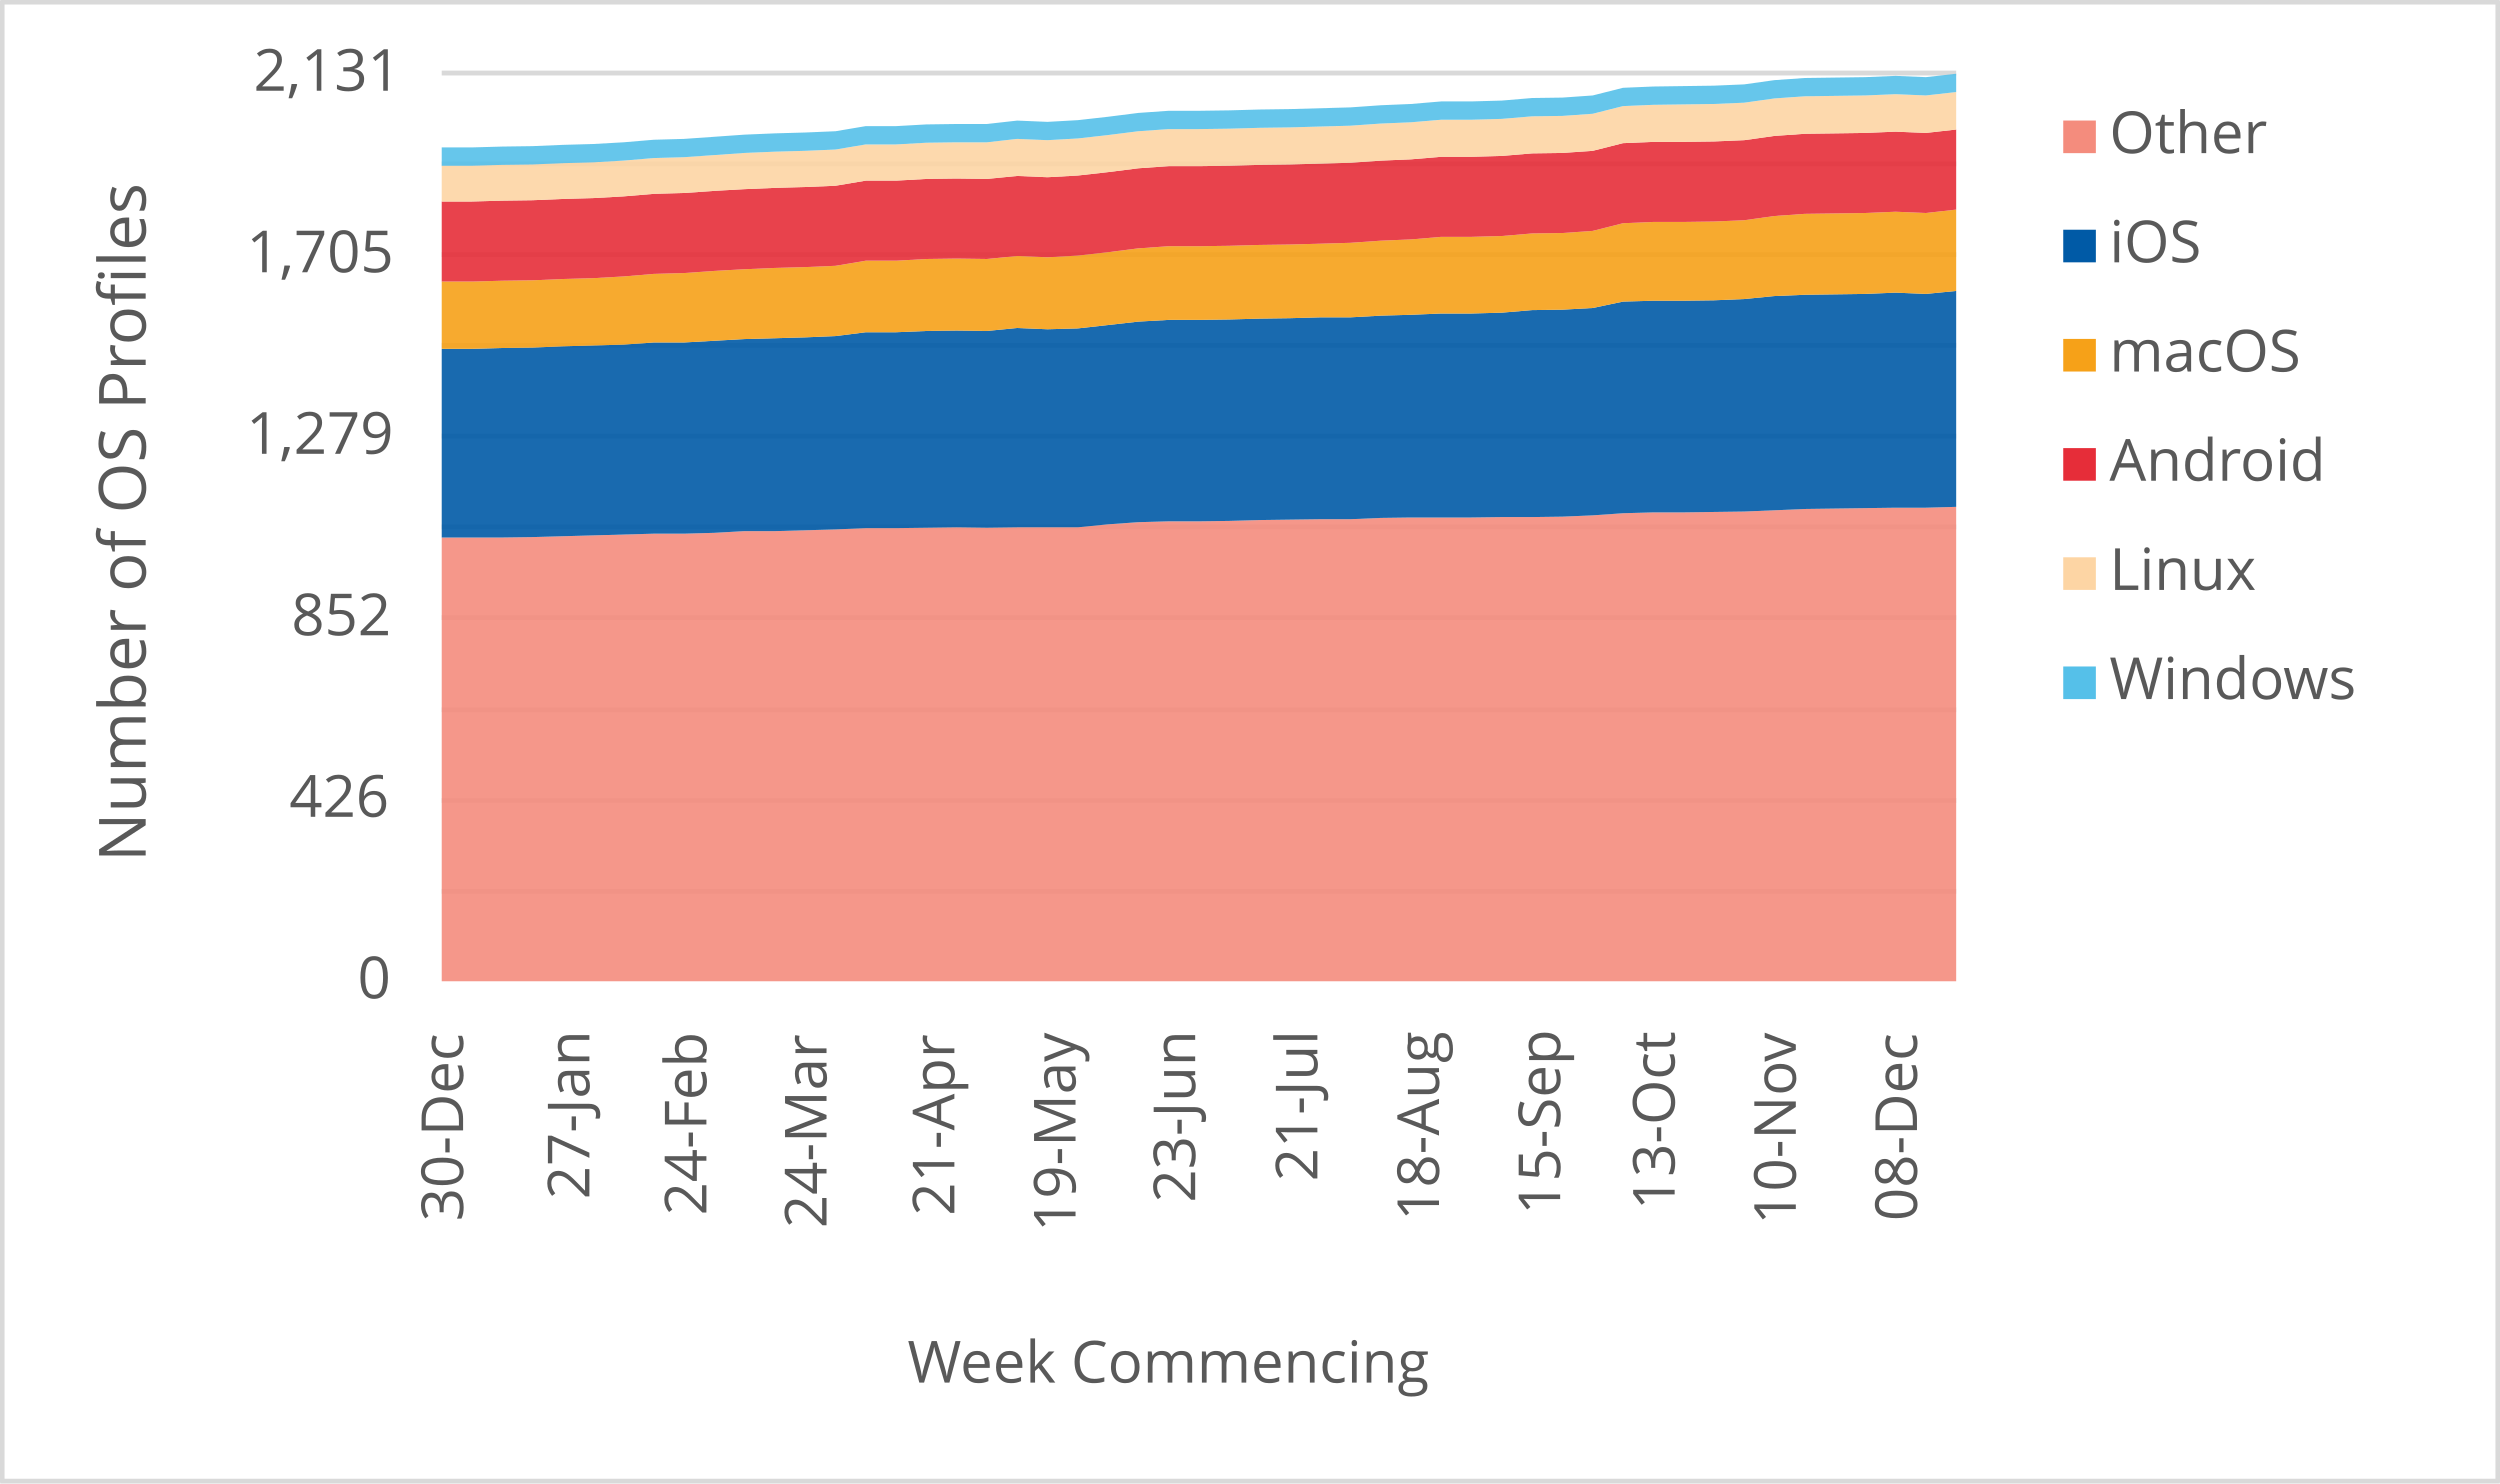
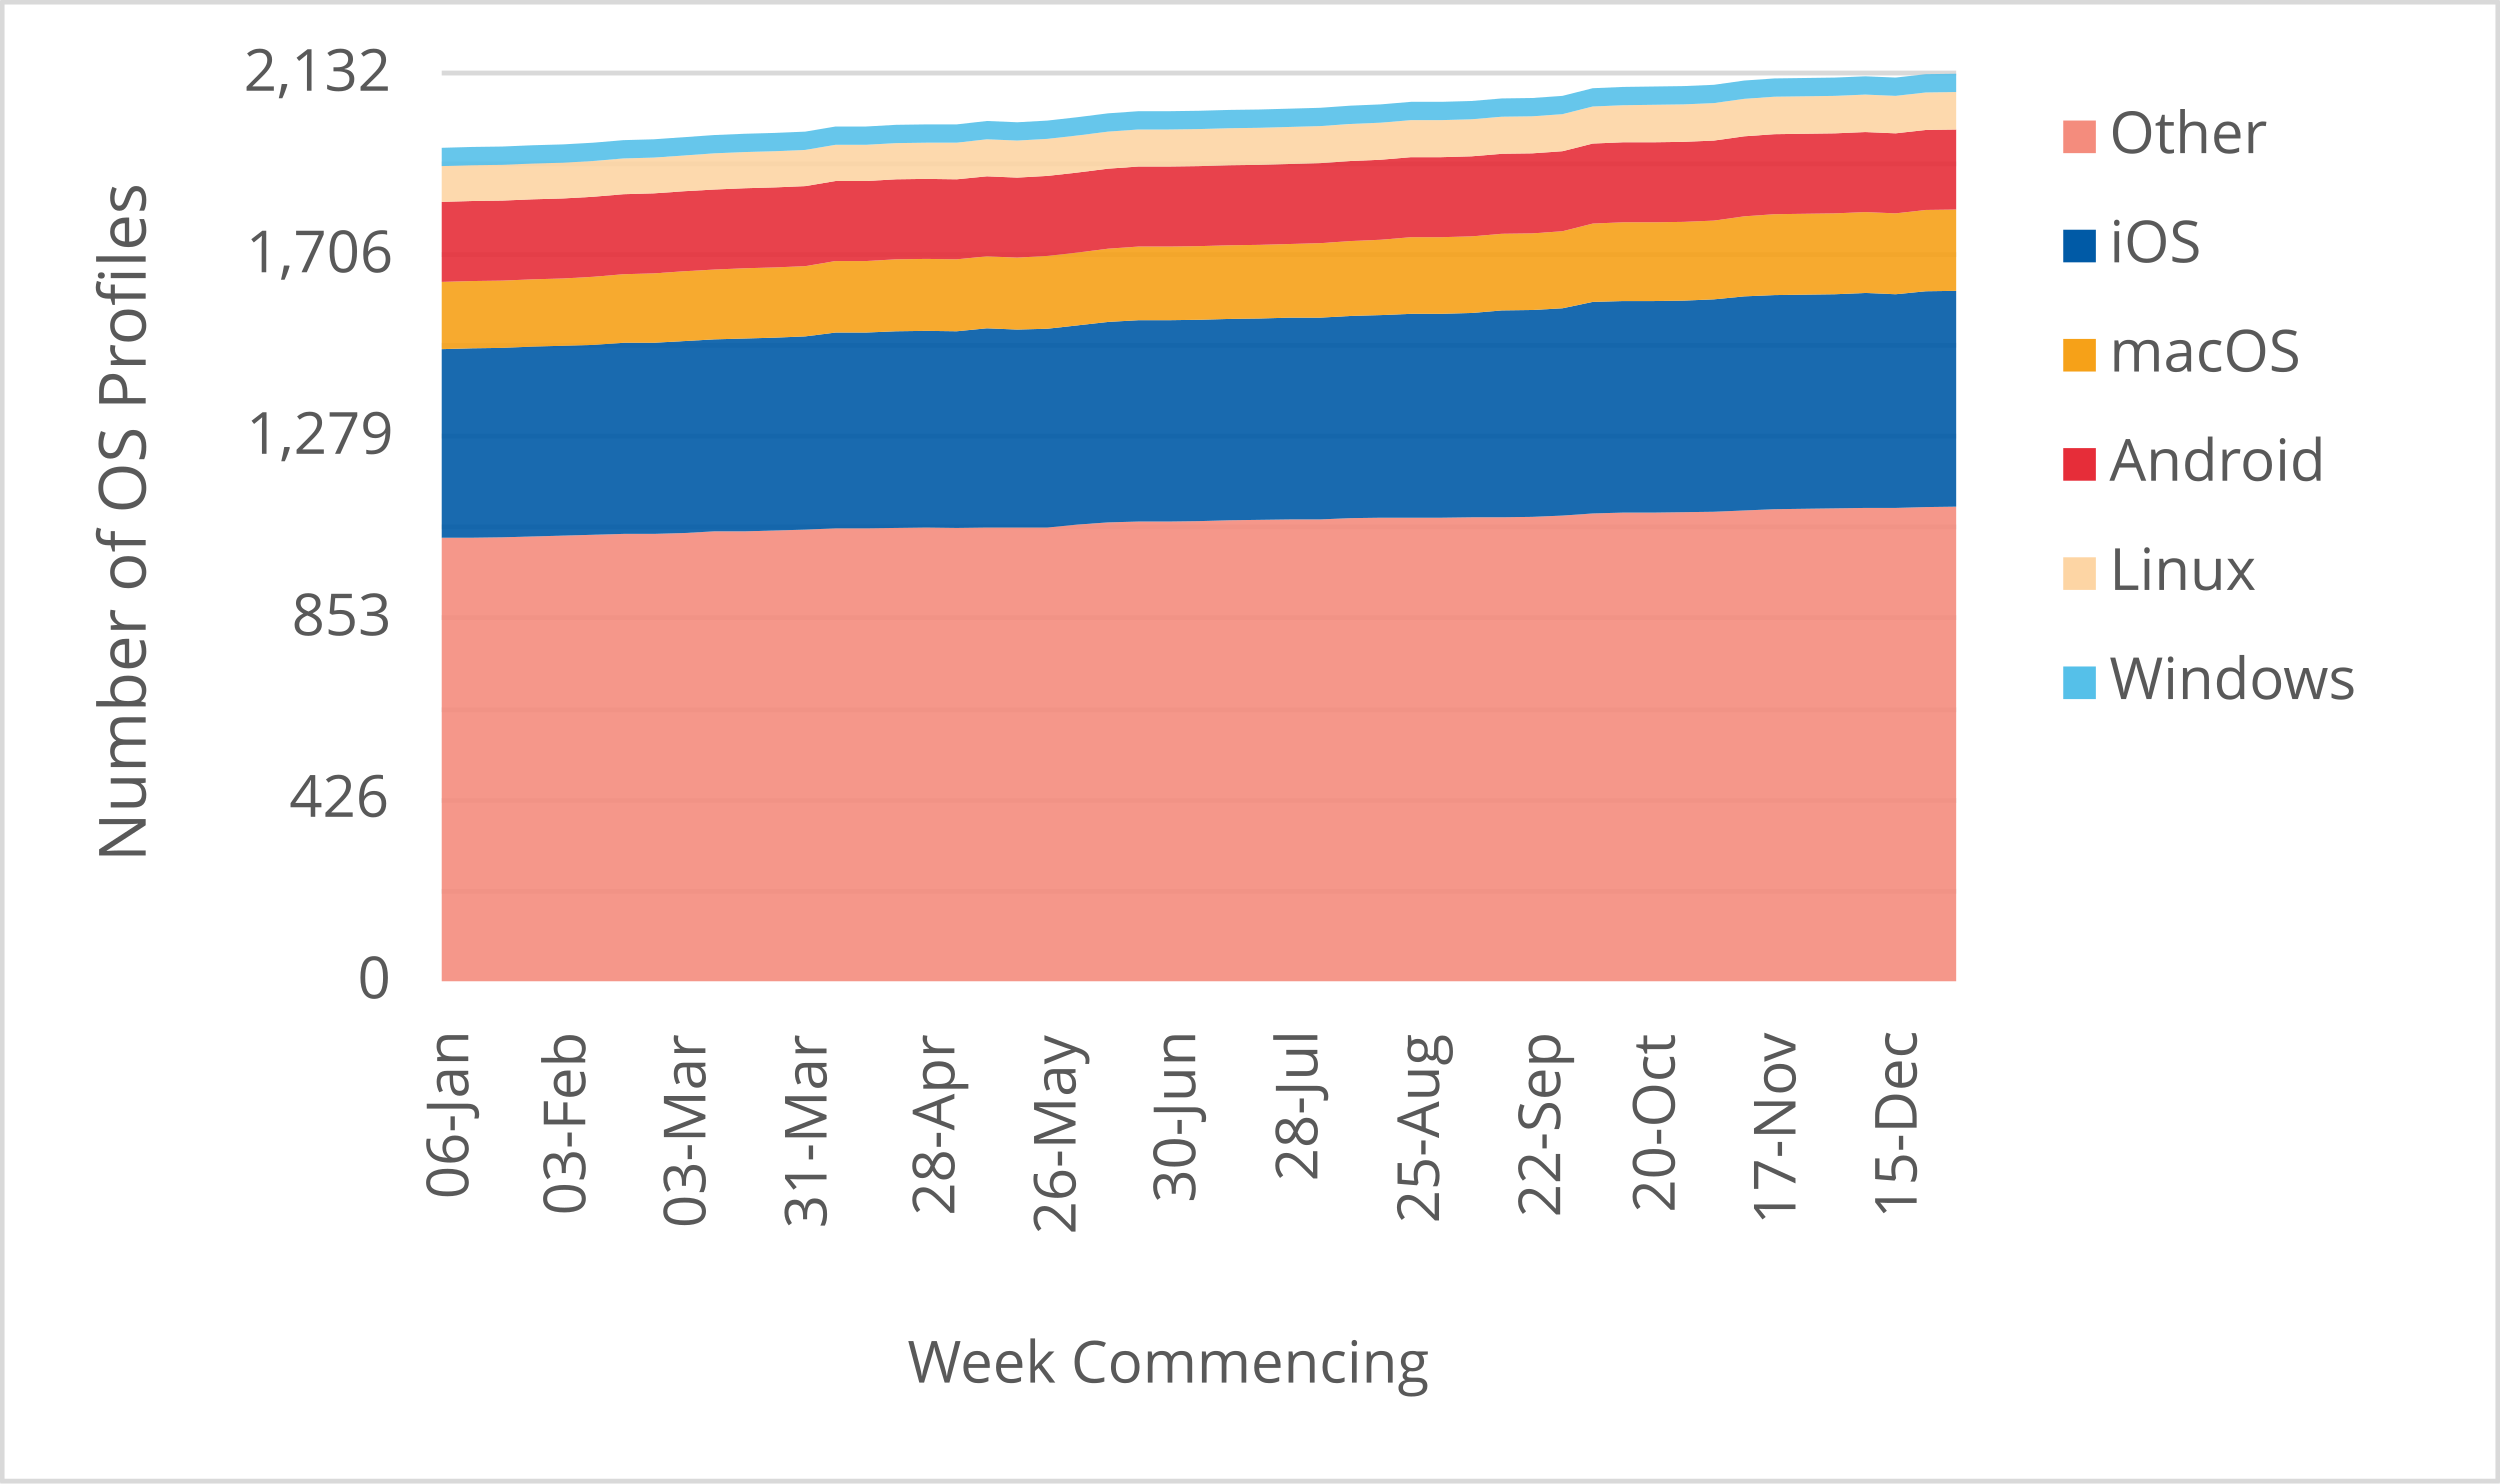
<svg xmlns="http://www.w3.org/2000/svg" width="1763" height="1046" xml:space="preserve" overflow="hidden">
  <defs>
    <clipPath id="clip0">
      <rect x="2917" y="346" width="1763" height="1046" />
    </clipPath>
  </defs>
  <g clip-path="url(#clip0)" transform="translate(-2917 -346)">
    <rect x="2918" y="347" width="1760" height="1043" fill="#FFFFFF" />
    <g>
      <path d="    M3228.5 974.532 4296.5 974.532    M3228.5 910.53 4296.5 910.53    M3228.5 846.528 4296.5 846.528    M3228.5 781.526 4296.5 781.526    M3228.5 717.524 4296.5 717.524    M3228.5 653.522 4296.5 653.522    M3228.5 589.52 4296.5 589.52    M3228.5 525.517 4296.5 525.517    M3228.5 461.515 4296.5 461.515    M3228.5 397.5 4296.5 397.5" stroke="#D9D9D9" stroke-width="3.438" stroke-linejoin="round" stroke-miterlimit="10" fill="none" />
    </g>
    <g>
      <path d="M 1038.5 4296.5 1038.5" stroke="#D9D9D9" stroke-width="3.438" stroke-linejoin="round" stroke-miterlimit="10" fill="none" fill-rule="evenodd" />
    </g>
    <g>
-       <text fill="#595959" font-family="Verdana,Open Sans,DejaVu Sans,sans-serif" font-weight="400" font-size="41" transform="matrix(6.12323e-17 -1 1 6.12323e-17 3243.565 1207.246)">30-Dec</text>
+       <text fill="#595959" font-family="Verdana,Open Sans,DejaVu Sans,sans-serif" font-weight="400" font-size="41" transform="matrix(6.12323e-17 -1 1 6.12323e-17 3247.218 1191.651)">06-Jan</text>
    </g>
    <g>
-       <text fill="#595959" font-family="Verdana,Open Sans,DejaVu Sans,sans-serif" font-weight="400" font-size="41" transform="matrix(6.12323e-17 -1 1 6.12323e-17 3332.638 1191.691)">27-Jan</text>
+       <text fill="#595959" font-family="Verdana,Open Sans,DejaVu Sans,sans-serif" font-weight="400" font-size="41" transform="matrix(6.12323e-17 -1 1 6.12323e-17 3329.715 1203.042)">03-Feb</text>
    </g>
    <g>
-       <text fill="#595959" font-family="Verdana,Open Sans,DejaVu Sans,sans-serif" font-weight="400" font-size="41" transform="matrix(6.12323e-17 -1 1 6.12323e-17 3415.155 1203.082)">24-Feb</text>
+       <text fill="#595959" font-family="Verdana,Open Sans,DejaVu Sans,sans-serif" font-weight="400" font-size="41" transform="matrix(6.12323e-17 -1 1 6.12323e-17 3414.445 1212.011)">03-Mar</text>
    </g>
    <g>
-       <text fill="#595959" font-family="Verdana,Open Sans,DejaVu Sans,sans-serif" font-weight="400" font-size="41" transform="matrix(6.12323e-17 -1 1 6.12323e-17 3499.865 1212.051)">24-Mar</text>
+       <text fill="#595959" font-family="Verdana,Open Sans,DejaVu Sans,sans-serif" font-weight="400" font-size="41" transform="matrix(6.12323e-17 -1 1 6.12323e-17 3499.865 1212.171)">31-Mar</text>
    </g>
    <g>
-       <text fill="#595959" font-family="Verdana,Open Sans,DejaVu Sans,sans-serif" font-weight="400" font-size="41" transform="matrix(6.12323e-17 -1 1 6.12323e-17 3590.029 1203.302)">21-Apr</text>
+       <text fill="#595959" font-family="Verdana,Open Sans,DejaVu Sans,sans-serif" font-weight="400" font-size="41" transform="matrix(6.12323e-17 -1 1 6.12323e-17 3590.029 1203.302)">28-Apr</text>
    </g>
    <g>
-       <text fill="#595959" font-family="Verdana,Open Sans,DejaVu Sans,sans-serif" font-weight="400" font-size="41" transform="matrix(6.12323e-17 -1 1 6.12323e-17 3675.469 1214.753)">19-May</text>
+       <text fill="#595959" font-family="Verdana,Open Sans,DejaVu Sans,sans-serif" font-weight="400" font-size="41" transform="matrix(6.12323e-17 -1 1 6.12323e-17 3675.469 1216.515)">26-May</text>
    </g>
    <g>
-       <text fill="#595959" font-family="Verdana,Open Sans,DejaVu Sans,sans-serif" font-weight="400" font-size="41" transform="matrix(6.12323e-17 -1 1 6.12323e-17 3759.838 1194.053)">23-Jun</text>
+       <text fill="#595959" font-family="Verdana,Open Sans,DejaVu Sans,sans-serif" font-weight="400" font-size="41" transform="matrix(6.12323e-17 -1 1 6.12323e-17 3759.858 1194.173)">30-Jun</text>
    </g>
    <g>
-       <text fill="#595959" font-family="Verdana,Open Sans,DejaVu Sans,sans-serif" font-weight="400" font-size="41" transform="matrix(6.12323e-17 -1 1 6.12323e-17 3846.009 1179.039)">21-Jul</text>
+       <text fill="#595959" font-family="Verdana,Open Sans,DejaVu Sans,sans-serif" font-weight="400" font-size="41" transform="matrix(6.12323e-17 -1 1 6.12323e-17 3846.009 1179.039)">28-Jul</text>
    </g>
    <g>
-       <text fill="#595959" font-family="Verdana,Open Sans,DejaVu Sans,sans-serif" font-weight="400" font-size="41" transform="matrix(6.12323e-17 -1 1 6.12323e-17 3931.789 1206.906)">18-Aug</text>
+       <text fill="#595959" font-family="Verdana,Open Sans,DejaVu Sans,sans-serif" font-weight="400" font-size="41" transform="matrix(6.12323e-17 -1 1 6.12323e-17 3931.789 1208.667)">25-Aug</text>
    </g>
    <g>
-       <text fill="#595959" font-family="Verdana,Open Sans,DejaVu Sans,sans-serif" font-weight="400" font-size="41" transform="matrix(6.12323e-17 -1 1 6.12323e-17 4017.229 1202.662)">15-Sep</text>
+       <text fill="#595959" font-family="Verdana,Open Sans,DejaVu Sans,sans-serif" font-weight="400" font-size="41" transform="matrix(6.12323e-17 -1 1 6.12323e-17 4017.229 1204.423)">22-Sep</text>
    </g>
    <g>
-       <text fill="#595959" font-family="Verdana,Open Sans,DejaVu Sans,sans-serif" font-weight="400" font-size="41" transform="matrix(6.12323e-17 -1 1 6.12323e-17 4097.965 1199.378)">13-Oct</text>
+       <text fill="#595959" font-family="Verdana,Open Sans,DejaVu Sans,sans-serif" font-weight="400" font-size="41" transform="matrix(6.12323e-17 -1 1 6.12323e-17 4097.965 1201.14)">20-Oct</text>
    </g>
    <g>
-       <text fill="#595959" font-family="Verdana,Open Sans,DejaVu Sans,sans-serif" font-weight="400" font-size="41" transform="matrix(6.12323e-17 -1 1 6.12323e-17 4183.405 1209.708)">10-Nov</text>
+       <text fill="#595959" font-family="Verdana,Open Sans,DejaVu Sans,sans-serif" font-weight="400" font-size="41" transform="matrix(6.12323e-17 -1 1 6.12323e-17 4183.174 1209.708)">17-Nov</text>
    </g>
    <g>
-       <text fill="#595959" font-family="Verdana,Open Sans,DejaVu Sans,sans-serif" font-weight="400" font-size="41" transform="matrix(6.12323e-17 -1 1 6.12323e-17 4268.845 1207.086)">08-Dec</text>
+       <text fill="#595959" font-family="Verdana,Open Sans,DejaVu Sans,sans-serif" font-weight="400" font-size="41" transform="matrix(6.12323e-17 -1 1 6.12323e-17 4268.614 1205.364)">15-Dec</text>
    </g>
    <g>
      <text fill="#595959" font-family="Verdana,Open Sans,DejaVu Sans,sans-serif" font-weight="400" font-size="41" transform="matrix(1 0 0 1 3169.141 1050)">0</text>
    </g>
    <g>
      <text fill="#595959" font-family="Verdana,Open Sans,DejaVu Sans,sans-serif" font-weight="400" font-size="41" transform="matrix(1 0 0 1 3121.034 922)">426</text>
    </g>
    <g>
-       <text fill="#595959" font-family="Verdana,Open Sans,DejaVu Sans,sans-serif" font-weight="400" font-size="41" transform="matrix(1 0 0 1 3122.456 794)">852</text>
+       <text fill="#595959" font-family="Verdana,Open Sans,DejaVu Sans,sans-serif" font-weight="400" font-size="41" transform="matrix(1 0 0 1 3122.656 794)">853</text>
    </g>
    <g>
      <text fill="#595959" font-family="Verdana,Open Sans,DejaVu Sans,sans-serif" font-weight="400" font-size="41" transform="matrix(1 0 0 1 3090.645 666)">1,279</text>
    </g>
    <g>
-       <text fill="#595959" font-family="Verdana,Open Sans,DejaVu Sans,sans-serif" font-weight="400" font-size="41" transform="matrix(1 0 0 1 3090.805 538)">1,705</text>
+       <text fill="#595959" font-family="Verdana,Open Sans,DejaVu Sans,sans-serif" font-weight="400" font-size="41" transform="matrix(1 0 0 1 3090.444 538)">1,706</text>
    </g>
    <g>
-       <text fill="#595959" font-family="Verdana,Open Sans,DejaVu Sans,sans-serif" font-weight="400" font-size="41" transform="matrix(1 0 0 1 3095.81 410)">2,131</text>
+       <text fill="#595959" font-family="Verdana,Open Sans,DejaVu Sans,sans-serif" font-weight="400" font-size="41" transform="matrix(1 0 0 1 3088.883 410)">2,132</text>
    </g>
    <g>
      <text fill="#595959" font-family="Verdana,Open Sans,DejaVu Sans,sans-serif" font-weight="400" font-size="41" transform="matrix(1 0 0 1 3556.971 1321)">Week Commencing</text>
    </g>
    <g>
      <text fill="#595959" font-family="Verdana,Open Sans,DejaVu Sans,sans-serif" font-weight="400" font-size="46" transform="matrix(6.12323e-17 -1 1 6.12323e-17 3019.73 953.792)">Number of OS Profiles</text>
    </g>
    <rect x="2918.5" y="347.5" width="1760" height="1043" stroke="#D9D9D9" stroke-width="3.438" stroke-linejoin="round" stroke-miterlimit="10" fill="none" />
    <g>
-       <path d="M3228.5 1038 3249.86 1038 3271.22 1038 3292.58 1038 3313.94 1038 3335.3 1038 3356.66 1038 3378.02 1038 3399.38 1038 3420.74 1038 3442.1 1038 3463.46 1038 3484.82 1038 3506.18 1038 3527.54 1038 3548.9 1038 3570.26 1038 3591.62 1038 3612.98 1038 3634.34 1038 3655.7 1038 3677.06 1038 3698.42 1038 3719.78 1038 3741.14 1038 3762.5 1038 3783.86 1038 3805.22 1038 3826.58 1038 3847.94 1038 3869.3 1038 3890.66 1038 3912.02 1038 3933.38 1038 3954.74 1038 3976.1 1038 3997.46 1038 4018.82 1038 4040.18 1038 4061.54 1038 4082.9 1038 4104.26 1038 4125.62 1038 4146.98 1038 4168.34 1038 4189.7 1038 4211.06 1038 4232.42 1038 4253.78 1038 4275.14 1038 4296.5 1038 4296.5 703.434 4275.14 704.035 4253.78 704.035 4232.42 704.335 4211.06 704.635 4189.7 704.936 4168.34 705.837 4146.98 706.738 4125.62 707.038 4104.26 707.338 4082.9 707.338 4061.54 707.939 4040.18 709.441 4018.82 710.342 3997.46 710.642 3976.1 710.642 3954.74 710.942 3933.38 710.942 3912.02 710.942 3890.66 711.243 3869.3 712.144 3847.94 712.144 3826.58 712.444 3805.22 712.744 3783.86 713.345 3762.5 713.645 3741.14 713.645 3719.78 714.246 3698.42 715.748 3677.06 717.85 3655.7 717.85 3634.34 717.85 3612.98 718.15 3591.62 717.85 3570.26 718.15 3548.9 718.45 3527.54 718.45 3506.18 719.351 3484.82 719.952 3463.46 720.553 3442.1 720.553 3420.74 721.754 3399.38 722.355 3378.02 722.355 3356.66 722.955 3335.3 723.556 3313.94 724.157 3292.58 724.757 3271.22 725.058 3249.86 725.058 3228.5 725.058 3228.5 1038Z" fill="#f48c7d" opacity="0.9" />
+       <path d="M3228.5 1038 3249.86 1038 3271.22 1038 3292.58 1038 3313.94 1038 3335.3 1038 3356.66 1038 3378.02 1038 3399.38 1038 3420.74 1038 3442.1 1038 3463.46 1038 3484.82 1038 3506.18 1038 3527.54 1038 3548.9 1038 3570.26 1038 3591.62 1038 3612.98 1038 3634.34 1038 3655.7 1038 3677.06 1038 3698.42 1038 3719.78 1038 3741.14 1038 3762.5 1038 3783.86 1038 3805.22 1038 3826.58 1038 3847.94 1038 3869.3 1038 3890.66 1038 3912.02 1038 3933.38 1038 3954.74 1038 3976.1 1038 3997.46 1038 4018.82 1038 4040.18 1038 4061.54 1038 4082.9 1038 4104.26 1038 4125.62 1038 4146.98 1038 4168.34 1038 4189.7 1038 4211.06 1038 4232.42 1038 4253.78 1038 4275.14 1038 4296.5 1038 4296.5 703.291 4275.14 703.591 4253.78 704.191 4232.42 704.191 4211.06 704.492 4189.7 704.792 4168.34 705.092 4146.98 705.992 4125.62 706.893 4104.26 707.193 4082.9 707.493 4061.54 707.493 4040.18 708.094 4018.82 709.595 3997.46 710.495 3976.1 710.795 3954.74 710.795 3933.38 711.096 3912.02 711.096 3890.66 711.096 3869.3 711.396 3847.94 712.296 3826.58 712.296 3805.22 712.597 3783.86 712.897 3762.5 713.497 3741.14 713.797 3719.78 713.797 3698.42 714.398 3677.06 715.899 3655.7 718 3634.34 718 3612.98 718 3591.62 718.3 3570.26 718 3548.9 718.3 3527.54 718.6 3506.18 718.6 3484.82 719.501 3463.46 720.101 3442.1 720.702 3420.74 720.702 3399.38 721.902 3378.02 722.503 3356.66 722.503 3335.3 723.103 3313.94 723.704 3292.58 724.304 3271.22 724.904 3249.86 725.205 3228.5 725.205 3228.5 1038Z" fill="#f48c7d" opacity="0.9" />
    </g>
    <g>
-       <path d="M3228.5 725.058 3249.86 725.058 3271.22 725.058 3292.58 724.757 3313.94 724.157 3335.3 723.556 3356.66 722.955 3378.02 722.355 3399.38 722.355 3420.74 721.754 3442.1 720.553 3463.46 720.553 3484.82 719.952 3506.18 719.351 3527.54 718.45 3548.9 718.45 3570.26 718.15 3591.62 717.85 3612.98 718.15 3634.34 717.85 3655.7 717.85 3677.06 717.85 3698.42 715.748 3719.78 714.246 3741.14 713.645 3762.5 713.645 3783.86 713.345 3805.22 712.744 3826.58 712.444 3847.94 712.144 3869.3 712.144 3890.66 711.243 3912.02 710.942 3933.38 710.942 3954.74 710.942 3976.1 710.642 3997.46 710.642 4018.82 710.342 4040.18 709.441 4061.54 707.939 4082.9 707.338 4104.26 707.338 4125.62 707.038 4146.98 706.738 4168.34 705.837 4189.7 704.936 4211.06 704.635 4232.42 704.335 4253.78 704.035 4275.14 704.035 4296.5 703.434 4296.5 551.168 4275.14 553.27 4253.78 552.369 4232.42 553.27 4211.06 553.57 4189.7 553.87 4168.34 554.771 4146.98 556.874 4125.62 557.775 4104.26 558.075 4082.9 558.075 4061.54 558.676 4040.18 563.181 4018.82 564.382 3997.46 564.682 3976.1 566.484 3954.74 567.085 3933.38 567.085 3912.02 567.986 3890.66 568.587 3869.3 569.788 3847.94 569.788 3826.58 570.389 3805.22 570.689 3783.86 571.29 3762.5 571.59 3741.14 571.59 3719.78 572.791 3698.42 575.194 3677.06 577.596 3655.7 578.197 3634.34 577.296 3612.98 579.398 3591.62 579.098 3570.26 579.398 3548.9 580.299 3527.54 580.299 3506.18 583.002 3484.82 583.903 3463.46 584.504 3442.1 585.105 3420.74 586.306 3399.38 587.507 3378.02 587.507 3356.66 589.009 3335.3 589.61 3313.94 590.21 3292.58 591.111 3271.22 591.412 3249.86 592.012 3228.5 592.012 3228.5 725.058Z" fill="#005aa6" opacity="0.9" />
+       <path d="M3228.5 725.205 3249.86 725.205 3271.22 724.904 3292.58 724.304 3313.94 723.704 3335.3 723.103 3356.66 722.503 3378.02 722.503 3399.38 721.902 3420.74 720.702 3442.1 720.702 3463.46 720.101 3484.82 719.501 3506.18 718.6 3527.54 718.6 3548.9 718.3 3570.26 718 3591.62 718.3 3612.98 718 3634.34 718 3655.7 718 3677.06 715.899 3698.42 714.398 3719.78 713.797 3741.14 713.797 3762.5 713.497 3783.86 712.897 3805.22 712.597 3826.58 712.296 3847.94 712.296 3869.3 711.396 3890.66 711.096 3912.02 711.096 3933.38 711.096 3954.74 710.795 3976.1 710.795 3997.46 710.495 4018.82 709.595 4040.18 708.094 4061.54 707.493 4082.9 707.493 4104.26 707.193 4125.62 706.893 4146.98 705.992 4168.34 705.092 4189.7 704.792 4211.06 704.492 4232.42 704.191 4253.78 704.191 4275.14 703.591 4296.5 703.291 4296.5 551.096 4275.14 551.396 4253.78 553.497 4232.42 552.597 4211.06 553.497 4189.7 553.797 4168.34 554.098 4146.98 554.998 4125.62 557.099 4104.26 558 4082.9 558.3 4061.54 558.3 4040.18 558.901 4018.82 563.403 3997.46 564.604 3976.1 564.904 3954.74 566.705 3933.38 567.306 3912.02 567.306 3890.66 568.206 3869.3 568.807 3847.94 570.008 3826.58 570.008 3805.22 570.608 3783.86 570.908 3762.5 571.508 3741.14 571.809 3719.78 571.809 3698.42 573.009 3677.06 575.411 3655.7 577.812 3634.34 578.413 3612.98 577.512 3591.62 579.614 3570.26 579.313 3548.9 579.614 3527.54 580.514 3506.18 580.514 3484.82 583.216 3463.46 584.116 3442.1 584.717 3420.74 585.317 3399.38 586.518 3378.02 587.719 3356.66 587.719 3335.3 589.22 3313.94 589.82 3292.58 590.42 3271.22 591.321 3249.86 591.621 3228.5 592.221 3228.5 725.205Z" fill="#005aa6" opacity="0.9" />
    </g>
    <g>
-       <path d="M3228.5 592.012 3249.86 592.012 3271.22 591.412 3292.58 591.111 3313.94 590.21 3335.3 589.61 3356.66 589.009 3378.02 587.507 3399.38 587.507 3420.74 586.306 3442.1 585.105 3463.46 584.504 3484.82 583.903 3506.18 583.002 3527.54 580.299 3548.9 580.299 3570.26 579.398 3591.62 579.098 3612.98 579.398 3634.34 577.296 3655.7 578.197 3677.06 577.596 3698.42 575.194 3719.78 572.791 3741.14 571.59 3762.5 571.59 3783.86 571.29 3805.22 570.689 3826.58 570.389 3847.94 569.788 3869.3 569.788 3890.66 568.587 3912.02 567.986 3933.38 567.085 3954.74 567.085 3976.1 566.484 3997.46 564.682 4018.82 564.382 4040.18 563.181 4061.54 558.676 4082.9 558.075 4104.26 558.075 4125.62 557.775 4146.98 556.874 4168.34 554.771 4189.7 553.87 4211.06 553.57 4232.42 553.27 4253.78 552.369 4275.14 553.27 4296.5 551.168 4296.5 493.805 4275.14 496.207 4253.78 495.306 4232.42 496.207 4211.06 496.508 4189.7 496.808 4168.34 498.31 4146.98 501.313 4125.62 502.214 4104.26 502.514 4082.9 502.514 4061.54 503.415 4040.18 508.821 4018.82 510.323 3997.46 510.623 3976.1 512.425 3954.74 513.026 3933.38 513.026 3912.02 514.828 3890.66 515.729 3869.3 517.23 3847.94 517.831 3826.58 518.432 3805.22 518.732 3783.86 519.333 3762.5 519.633 3741.14 519.633 3719.78 521.135 3698.42 523.838 3677.06 526.24 3655.7 527.442 3634.34 526.541 3612.98 528.643 3591.62 528.343 3570.26 528.643 3548.9 529.844 3527.54 529.844 3506.18 533.448 3484.82 534.349 3463.46 534.95 3442.1 535.851 3420.74 537.052 3399.38 538.554 3378.02 539.154 3356.66 540.956 3335.3 542.158 3313.94 542.758 3292.58 543.659 3271.22 543.96 3249.86 544.56 3228.5 544.56 3228.5 592.012Z" fill="#f6a118" opacity="0.9" />
+       <path d="M3228.5 592.221 3249.86 591.621 3271.22 591.321 3292.58 590.42 3313.94 589.82 3335.3 589.22 3356.66 587.719 3378.02 587.719 3399.38 586.518 3420.74 585.317 3442.1 584.717 3463.46 584.116 3484.82 583.216 3506.18 580.514 3527.54 580.514 3548.9 579.614 3570.26 579.313 3591.62 579.614 3612.98 577.512 3634.34 578.413 3655.7 577.812 3677.06 575.411 3698.42 573.009 3719.78 571.809 3741.14 571.809 3762.5 571.508 3783.86 570.908 3805.22 570.608 3826.58 570.008 3847.94 570.008 3869.3 568.807 3890.66 568.206 3912.02 567.306 3933.38 567.306 3954.74 566.705 3976.1 564.904 3997.46 564.604 4018.82 563.403 4040.18 558.901 4061.54 558.3 4082.9 558.3 4104.26 558 4125.62 557.099 4146.98 554.998 4168.34 554.098 4189.7 553.797 4211.06 553.497 4232.42 552.597 4253.78 553.497 4275.14 551.396 4296.5 551.096 4296.5 493.76 4275.14 494.06 4253.78 496.462 4232.42 495.561 4211.06 496.462 4189.7 496.762 4168.34 497.062 4146.98 498.563 4125.62 501.565 4104.26 502.465 4082.9 502.765 4061.54 502.765 4040.18 503.666 4018.82 509.069 3997.46 510.57 3976.1 510.871 3954.74 512.672 3933.38 513.272 3912.02 513.272 3890.66 515.073 3869.3 515.974 3847.94 517.475 3826.58 518.075 3805.22 518.675 3783.86 518.976 3762.5 519.576 3741.14 519.876 3719.78 519.876 3698.42 521.377 3677.06 524.079 3655.7 526.48 3634.34 527.681 3612.98 526.78 3591.62 528.882 3570.26 528.582 3548.9 528.882 3527.54 530.083 3506.18 530.083 3484.82 533.685 3463.46 534.585 3442.1 535.186 3420.74 536.086 3399.38 537.287 3378.02 538.788 3356.66 539.388 3335.3 541.189 3313.94 542.39 3292.58 542.991 3271.22 543.891 3249.86 544.191 3228.5 544.792 3228.5 592.221Z" fill="#f6a118" opacity="0.9" />
    </g>
    <g>
-       <path d="M3228.5 544.56 3249.86 544.56 3271.22 543.96 3292.58 543.659 3313.94 542.758 3335.3 542.158 3356.66 540.956 3378.02 539.154 3399.38 538.554 3420.74 537.052 3442.1 535.851 3463.46 534.95 3484.82 534.349 3506.18 533.448 3527.54 529.844 3548.9 529.844 3570.26 528.643 3591.62 528.343 3612.98 528.643 3634.34 526.541 3655.7 527.442 3677.06 526.24 3698.42 523.838 3719.78 521.135 3741.14 519.633 3762.5 519.633 3783.86 519.333 3805.22 518.732 3826.58 518.432 3847.94 517.831 3869.3 517.23 3890.66 515.729 3912.02 514.828 3933.38 513.026 3954.74 513.026 3976.1 512.425 3997.46 510.623 4018.82 510.323 4040.18 508.821 4061.54 503.415 4082.9 502.514 4104.26 502.514 4125.62 502.214 4146.98 501.313 4168.34 498.31 4189.7 496.808 4211.06 496.508 4232.42 496.207 4253.78 495.306 4275.14 496.207 4296.5 493.805 4296.5 437.343 4275.14 439.746 4253.78 438.845 4232.42 439.746 4211.06 440.046 4189.7 440.346 4168.34 441.848 4146.98 444.851 4125.62 445.752 4104.26 446.053 4082.9 446.053 4061.54 446.954 4040.18 452.359 4018.82 453.861 3997.46 454.161 3976.1 455.963 3954.74 456.564 3933.38 456.564 3912.02 458.366 3890.66 459.267 3869.3 460.769 3847.94 461.369 3826.58 461.97 3805.22 462.27 3783.86 462.871 3762.5 463.171 3741.14 463.171 3719.78 464.673 3698.42 467.376 3677.06 469.779 3655.7 470.98 3634.34 470.079 3612.98 472.181 3591.62 471.881 3570.26 472.181 3548.9 473.382 3527.54 473.382 3506.18 476.986 3484.82 477.887 3463.46 478.488 3442.1 479.389 3420.74 480.59 3399.38 482.092 3378.02 482.693 3356.66 484.495 3335.3 485.696 3313.94 486.297 3292.58 487.198 3271.22 487.498 3249.86 488.099 3228.5 488.099 3228.5 544.56Z" fill="#e62d39" opacity="0.9" />
+       <path d="M3228.5 544.792 3249.86 544.191 3271.22 543.891 3292.58 542.991 3313.94 542.39 3335.3 541.189 3356.66 539.388 3378.02 538.788 3399.38 537.287 3420.74 536.086 3442.1 535.186 3463.46 534.585 3484.82 533.685 3506.18 530.083 3527.54 530.083 3548.9 528.882 3570.26 528.582 3591.62 528.882 3612.98 526.78 3634.34 527.681 3655.7 526.48 3677.06 524.079 3698.42 521.377 3719.78 519.876 3741.14 519.876 3762.5 519.576 3783.86 518.976 3805.22 518.675 3826.58 518.075 3847.94 517.475 3869.3 515.974 3890.66 515.073 3912.02 513.272 3933.38 513.272 3954.74 512.672 3976.1 510.871 3997.46 510.57 4018.82 509.069 4040.18 503.666 4061.54 502.765 4082.9 502.765 4104.26 502.465 4125.62 501.565 4146.98 498.563 4168.34 497.062 4189.7 496.762 4211.06 496.462 4232.42 495.561 4253.78 496.462 4275.14 494.06 4296.5 493.76 4296.5 437.325 4275.14 437.625 4253.78 440.026 4232.42 439.126 4211.06 440.026 4189.7 440.326 4168.34 440.627 4146.98 442.128 4125.62 445.129 4104.26 446.03 4082.9 446.33 4061.54 446.33 4040.18 447.231 4018.82 452.634 3997.46 454.135 3976.1 454.435 3954.74 456.236 3933.38 456.837 3912.02 456.837 3890.66 458.638 3869.3 459.538 3847.94 461.039 3826.58 461.64 3805.22 462.24 3783.86 462.54 3762.5 463.141 3741.14 463.441 3719.78 463.441 3698.42 464.942 3677.06 467.644 3655.7 470.045 3634.34 471.246 3612.98 470.345 3591.62 472.447 3570.26 472.146 3548.9 472.447 3527.54 473.647 3506.18 473.647 3484.82 477.25 3463.46 478.15 3442.1 478.75 3420.74 479.651 3399.38 480.852 3378.02 482.353 3356.66 482.953 3335.3 484.754 3313.94 485.955 3292.58 486.555 3271.22 487.456 3249.86 487.756 3228.5 488.356 3228.5 544.792Z" fill="#e62d39" opacity="0.9" />
    </g>
    <g>
-       <path d="M3228.5 488.099 3249.86 488.099 3271.22 487.498 3292.58 487.198 3313.94 486.297 3335.3 485.696 3356.66 484.495 3378.02 482.693 3399.38 482.092 3420.74 480.59 3442.1 479.389 3463.46 478.488 3484.82 477.887 3506.18 476.986 3527.54 473.382 3548.9 473.382 3570.26 472.181 3591.62 471.881 3612.98 472.181 3634.34 470.079 3655.7 470.98 3677.06 469.779 3698.42 467.376 3719.78 464.673 3741.14 463.171 3762.5 463.171 3783.86 462.871 3805.22 462.27 3826.58 461.97 3847.94 461.369 3869.3 460.769 3890.66 459.267 3912.02 458.366 3933.38 456.564 3954.74 456.564 3976.1 455.963 3997.46 454.161 4018.82 453.861 4040.18 452.359 4061.54 446.954 4082.9 446.053 4104.26 446.053 4125.62 445.752 4146.98 444.851 4168.34 441.848 4189.7 440.346 4211.06 440.046 4232.42 439.746 4253.78 438.845 4275.14 439.746 4296.5 437.343 4296.5 410.914 4275.14 413.317 4253.78 412.416 4232.42 413.317 4211.06 413.617 4189.7 413.917 4168.34 415.419 4146.98 418.422 4125.62 419.323 4104.26 419.624 4082.9 419.924 4061.54 420.825 4040.18 426.231 4018.82 427.733 3997.46 428.033 3976.1 429.835 3954.74 430.435 3933.38 430.435 3912.02 432.237 3890.66 433.138 3869.3 434.64 3847.94 435.241 3826.58 435.841 3805.22 436.142 3783.86 436.742 3762.5 437.043 3741.14 437.043 3719.78 438.544 3698.42 441.247 3677.06 443.65 3655.7 444.851 3634.34 443.95 3612.98 446.353 3591.62 446.353 3570.26 446.653 3548.9 447.855 3527.54 447.855 3506.18 451.458 3484.82 452.359 3463.46 452.96 3442.1 453.861 3420.74 455.363 3399.38 456.864 3378.02 457.465 3356.66 459.267 3335.3 460.468 3313.94 461.069 3292.58 461.97 3271.22 462.27 3249.86 462.871 3228.5 462.871 3228.5 488.099Z" fill="#fdd5a4" opacity="0.9" />
+       <path d="M3228.5 488.356 3249.86 487.756 3271.22 487.456 3292.58 486.555 3313.94 485.955 3335.3 484.754 3356.66 482.953 3378.02 482.353 3399.38 480.852 3420.74 479.651 3442.1 478.75 3463.46 478.15 3484.82 477.25 3506.18 473.647 3527.54 473.647 3548.9 472.447 3570.26 472.146 3591.62 472.447 3612.98 470.345 3634.34 471.246 3655.7 470.045 3677.06 467.644 3698.42 464.942 3719.78 463.441 3741.14 463.441 3762.5 463.141 3783.86 462.54 3805.22 462.24 3826.58 461.64 3847.94 461.039 3869.3 459.538 3890.66 458.638 3912.02 456.837 3933.38 456.837 3954.74 456.236 3976.1 454.435 3997.46 454.135 4018.82 452.634 4040.18 447.231 4061.54 446.33 4082.9 446.33 4104.26 446.03 4125.62 445.129 4146.98 442.128 4168.34 440.627 4189.7 440.326 4211.06 440.026 4232.42 439.126 4253.78 440.026 4275.14 437.625 4296.5 437.325 4296.5 410.908 4275.14 411.208 4253.78 413.61 4232.42 412.709 4211.06 413.61 4189.7 413.91 4168.34 414.21 4146.98 415.711 4125.62 418.713 4104.26 419.614 4082.9 419.914 4061.54 420.214 4040.18 421.114 4018.82 426.518 3997.46 428.019 3976.1 428.319 3954.74 430.12 3933.38 430.72 3912.02 430.72 3890.66 432.522 3869.3 433.422 3847.94 434.923 3826.58 435.523 3805.22 436.124 3783.86 436.424 3762.5 437.024 3741.14 437.325 3719.78 437.325 3698.42 438.826 3677.06 441.527 3655.7 443.929 3634.34 445.129 3612.98 444.229 3591.62 446.63 3570.26 446.63 3548.9 446.931 3527.54 448.131 3506.18 448.131 3484.82 451.734 3463.46 452.634 3442.1 453.235 3420.74 454.135 3399.38 455.636 3378.02 457.137 3356.66 457.737 3335.3 459.538 3313.94 460.739 3292.58 461.34 3271.22 462.24 3249.86 462.54 3228.5 463.141 3228.5 488.356Z" fill="#fdd5a4" opacity="0.9" />
    </g>
    <g>
-       <path d="M3228.5 462.871 3249.86 462.871 3271.22 462.27 3292.58 461.97 3313.94 461.069 3335.3 460.468 3356.66 459.267 3378.02 457.465 3399.38 456.864 3420.74 455.363 3442.1 453.861 3463.46 452.96 3484.82 452.359 3506.18 451.458 3527.54 447.855 3548.9 447.855 3570.26 446.653 3591.62 446.353 3612.98 446.353 3634.34 443.95 3655.7 444.851 3677.06 443.65 3698.42 441.247 3719.78 438.544 3741.14 437.043 3762.5 437.043 3783.86 436.742 3805.22 436.142 3826.58 435.841 3847.94 435.241 3869.3 434.64 3890.66 433.138 3912.02 432.237 3933.38 430.435 3954.74 430.435 3976.1 429.835 3997.46 428.033 4018.82 427.733 4040.18 426.231 4061.54 420.825 4082.9 419.924 4104.26 419.624 4125.62 419.323 4146.98 418.422 4168.34 415.419 4189.7 413.917 4211.06 413.617 4232.42 413.317 4253.78 412.416 4275.14 413.317 4296.5 410.914 4296.5 398 4275.14 400.403 4253.78 399.502 4232.42 400.403 4211.06 400.703 4189.7 401.003 4168.34 402.505 4146.98 405.508 4125.62 406.409 4104.26 406.71 4082.9 407.01 4061.54 407.911 4040.18 413.317 4018.82 414.818 3997.46 415.119 3976.1 416.921 3954.74 417.521 3933.38 417.521 3912.02 419.323 3890.66 420.224 3869.3 421.726 3847.94 422.327 3826.58 422.927 3805.22 423.228 3783.86 423.828 3762.5 424.129 3741.14 424.129 3719.78 425.63 3698.42 428.333 3677.06 430.736 3655.7 431.937 3634.34 431.036 3612.98 433.439 3591.62 433.439 3570.26 433.739 3548.9 434.94 3527.54 434.94 3506.18 438.544 3484.82 439.445 3463.46 440.046 3442.1 440.947 3420.74 442.449 3399.38 443.95 3378.02 444.551 3356.66 446.353 3335.3 447.554 3313.94 448.155 3292.58 449.056 3271.22 449.356 3249.86 449.957 3228.5 449.957 3228.5 462.871Z" fill="#55c0e9" opacity="0.9" />
+       <path d="M3228.5 463.141 3249.86 462.54 3271.22 462.24 3292.58 461.34 3313.94 460.739 3335.3 459.538 3356.66 457.737 3378.02 457.137 3399.38 455.636 3420.74 454.135 3442.1 453.235 3463.46 452.634 3484.82 451.734 3506.18 448.131 3527.54 448.131 3548.9 446.931 3570.26 446.63 3591.62 446.63 3612.98 444.229 3634.34 445.129 3655.7 443.929 3677.06 441.527 3698.42 438.826 3719.78 437.325 3741.14 437.325 3762.5 437.024 3783.86 436.424 3805.22 436.124 3826.58 435.523 3847.94 434.923 3869.3 433.422 3890.66 432.522 3912.02 430.72 3933.38 430.72 3954.74 430.12 3976.1 428.319 3997.46 428.019 4018.82 426.518 4040.18 421.114 4061.54 420.214 4082.9 419.914 4104.26 419.614 4125.62 418.713 4146.98 415.711 4168.34 414.21 4189.7 413.91 4211.06 413.61 4232.42 412.709 4253.78 413.61 4275.14 411.208 4296.5 410.908 4296.5 398 4275.14 398.3 4253.78 400.702 4232.42 399.801 4211.06 400.702 4189.7 401.002 4168.34 401.302 4146.98 402.803 4125.62 405.805 4104.26 406.705 4082.9 407.006 4061.54 407.306 4040.18 408.206 4018.82 413.61 3997.46 415.111 3976.1 415.411 3954.74 417.212 3933.38 417.812 3912.02 417.812 3890.66 419.614 3869.3 420.514 3847.94 422.015 3826.58 422.615 3805.22 423.216 3783.86 423.516 3762.5 424.116 3741.14 424.417 3719.78 424.417 3698.42 425.917 3677.06 428.619 3655.7 431.021 3634.34 432.221 3612.98 431.321 3591.62 433.722 3570.26 433.722 3548.9 434.023 3527.54 435.223 3506.18 435.223 3484.82 438.826 3463.46 439.726 3442.1 440.326 3420.74 441.227 3399.38 442.728 3378.02 444.229 3356.66 444.829 3335.3 446.63 3313.94 447.831 3292.58 448.432 3271.22 449.332 3249.86 449.632 3228.5 450.233 3228.5 463.141Z" fill="#55c0e9" opacity="0.9" />
    </g>
    <g>
      <rect x="4372" y="431" width="23" height="23" fill="#f48c7d" />
    </g>
    <g>
      <text fill="#595959" font-family="Verdana,Open Sans,DejaVu Sans,sans-serif" font-weight="400" font-size="41" transform="matrix(1 0 0 1 4404.56 454)">Other</text>
    </g>
    <g>
      <rect x="4372" y="508" width="23" height="23" fill="#005aa6" />
    </g>
    <g>
      <text fill="#595959" font-family="Verdana,Open Sans,DejaVu Sans,sans-serif" font-weight="400" font-size="41" transform="matrix(1 0 0 1 4404.56 531)">iOS</text>
    </g>
    <g>
      <rect x="4372" y="585" width="23" height="23" fill="#f6a118" />
    </g>
    <g>
      <text fill="#595959" font-family="Verdana,Open Sans,DejaVu Sans,sans-serif" font-weight="400" font-size="41" transform="matrix(1 0 0 1 4404.56 608)">macOS</text>
    </g>
    <g>
      <rect x="4372" y="662" width="23" height="23" fill="#e62d39" />
    </g>
    <g>
      <text fill="#595959" font-family="Verdana,Open Sans,DejaVu Sans,sans-serif" font-weight="400" font-size="41" transform="matrix(1 0 0 1 4404.56 685)">Android</text>
    </g>
    <g>
      <rect x="4372" y="739" width="23" height="23" fill="#fdd5a4" />
    </g>
    <g>
      <text fill="#595959" font-family="Verdana,Open Sans,DejaVu Sans,sans-serif" font-weight="400" font-size="41" transform="matrix(1 0 0 1 4404.56 762)">Linux</text>
    </g>
    <g>
      <rect x="4372" y="816" width="23" height="23" fill="#55c0e9" />
    </g>
    <g>
      <text fill="#595959" font-family="Verdana,Open Sans,DejaVu Sans,sans-serif" font-weight="400" font-size="41" transform="matrix(1 0 0 1 4404.56 839)">Windows</text>
    </g>
  </g>
</svg>
